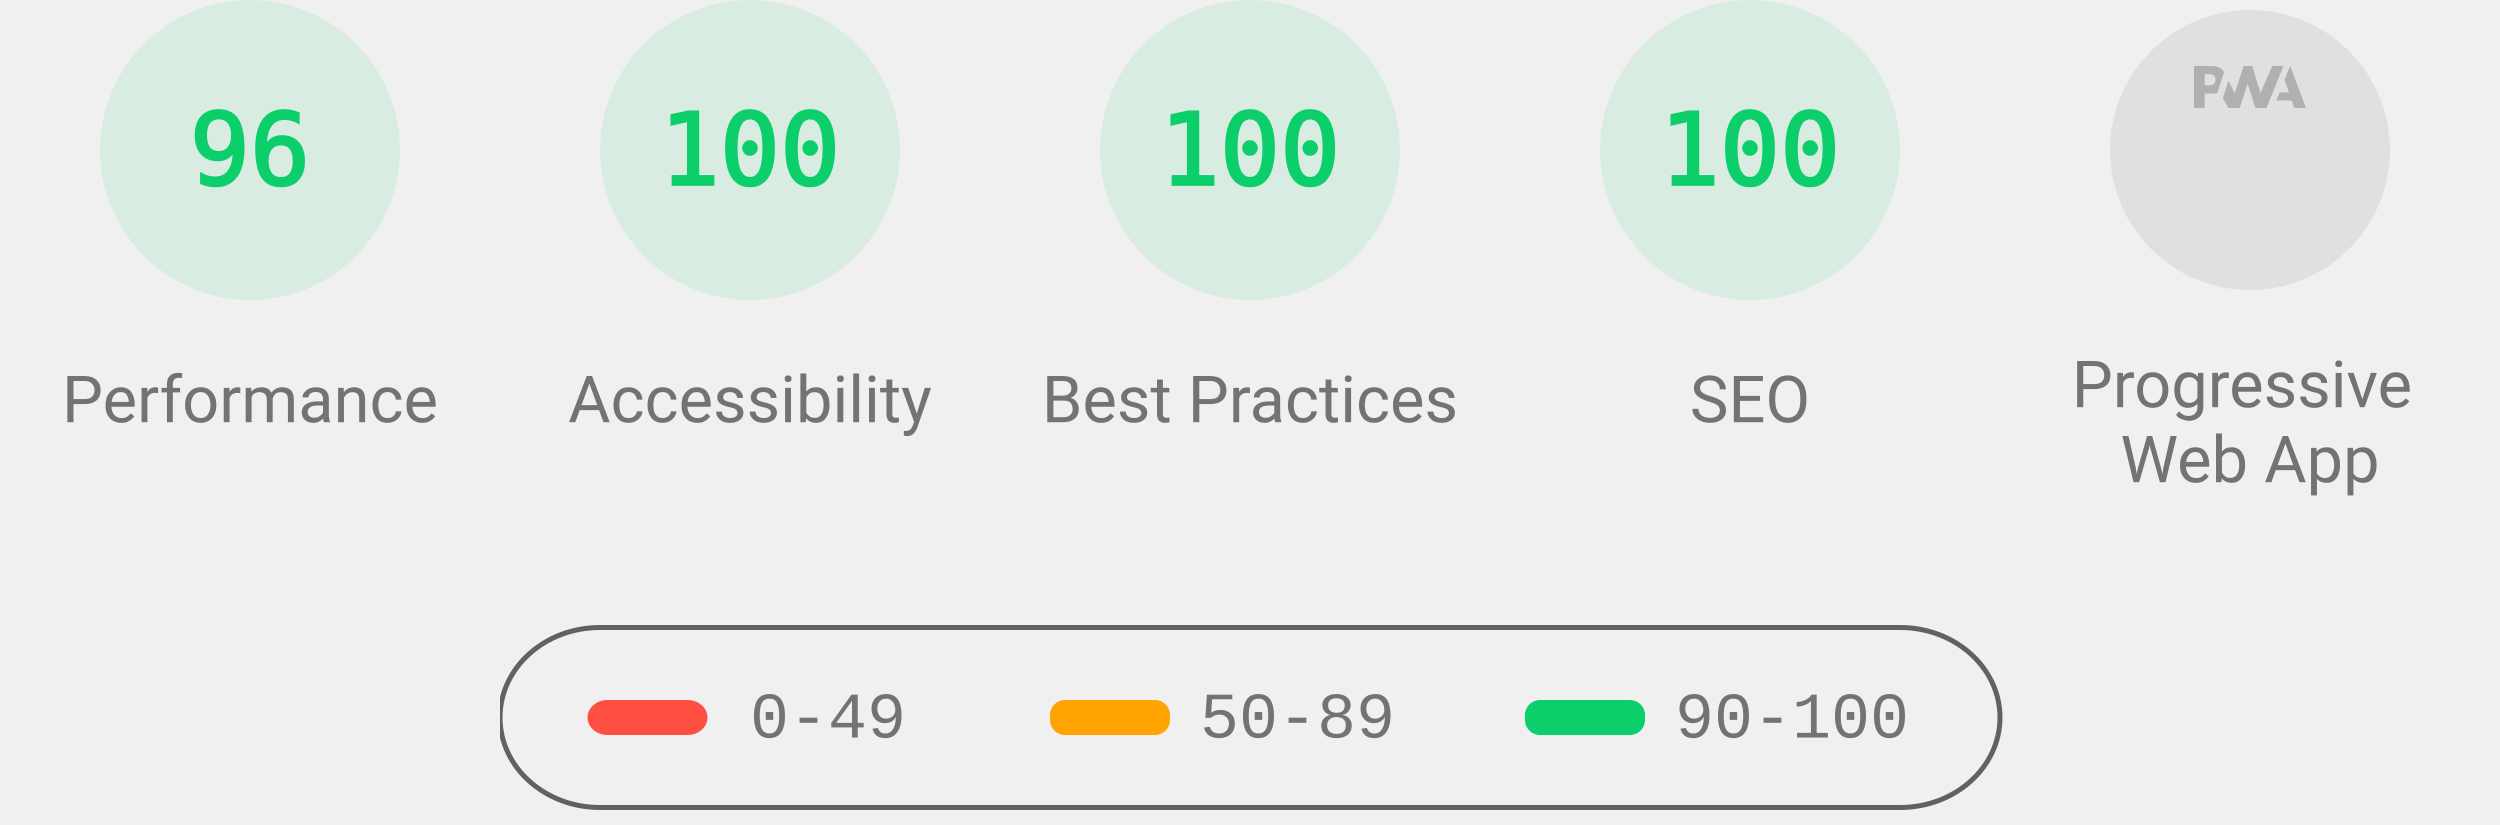
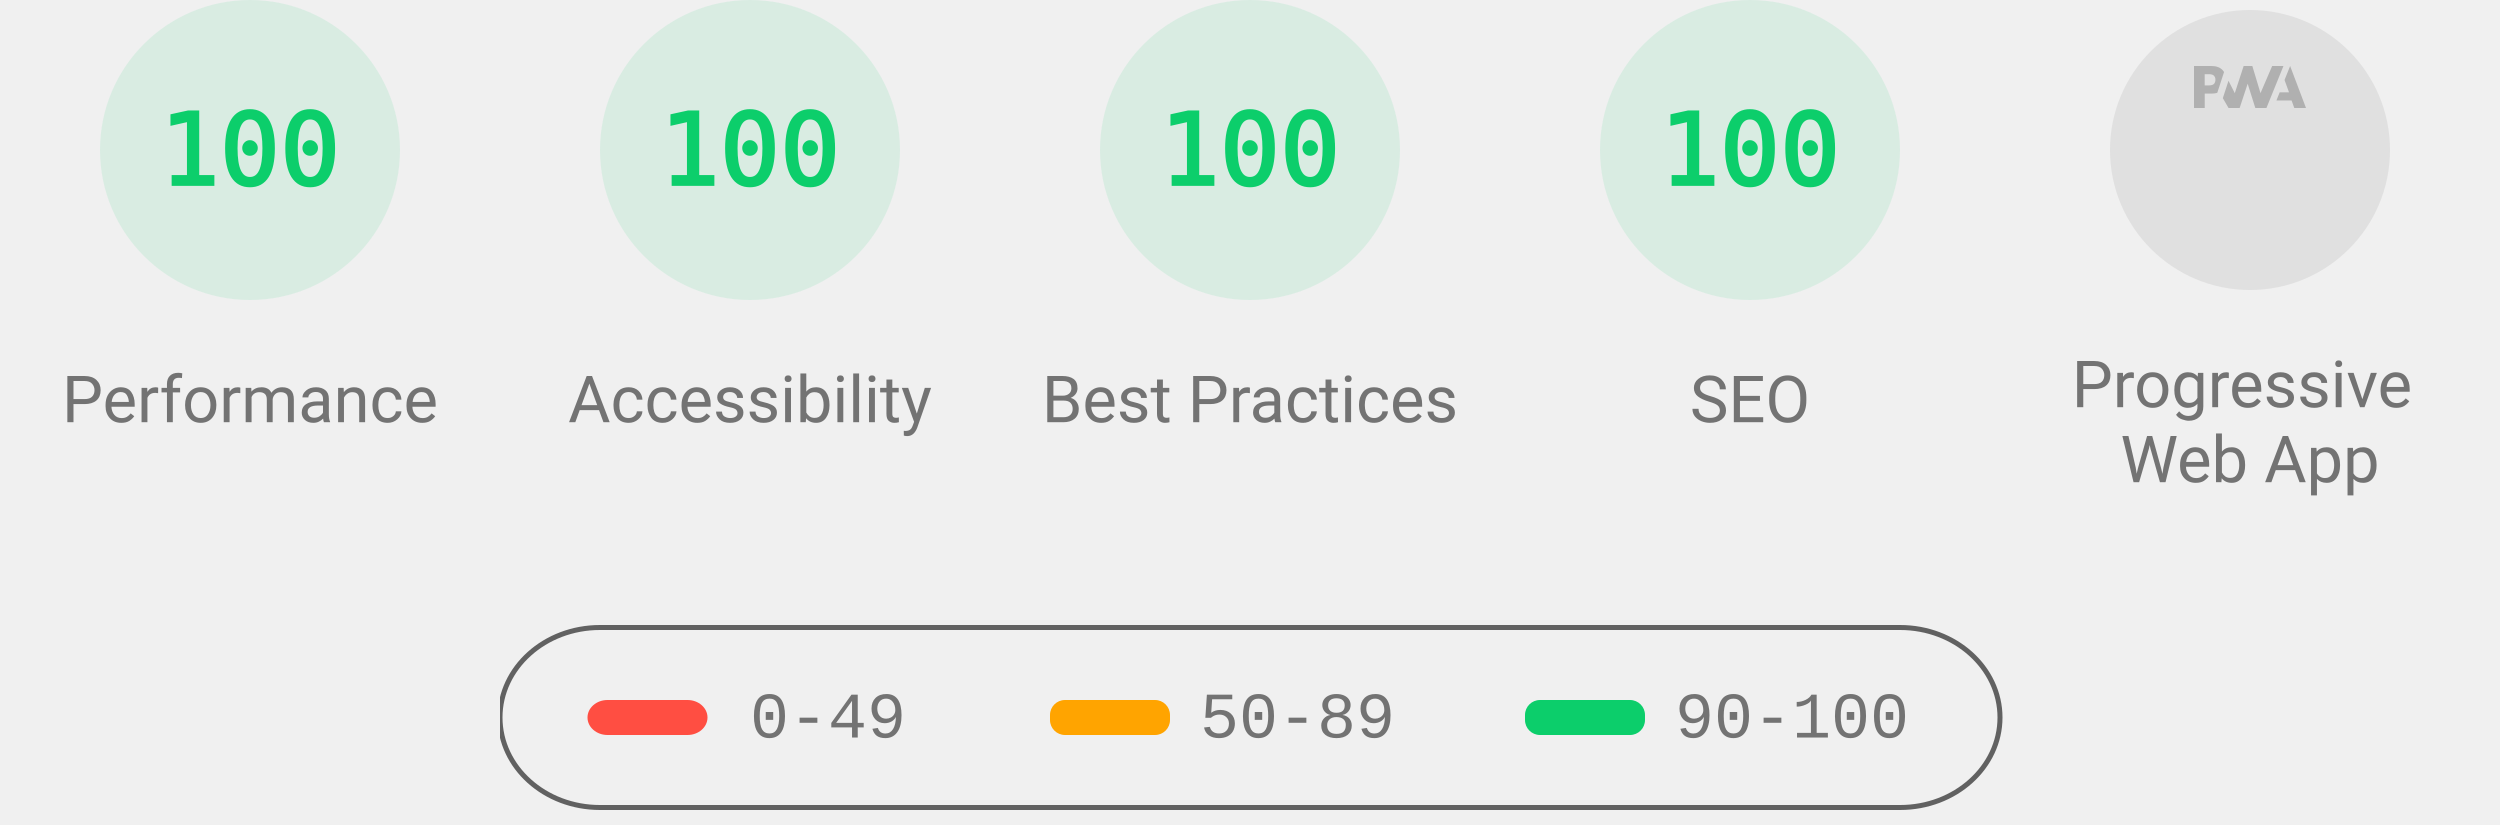
<svg xmlns="http://www.w3.org/2000/svg" class="theme--agnostic" fill="none" width="1000" height="330">
  <style>
			.gauge-base {
				opacity: 0.1
			}

			.gauge-arc {
				fill: none;
				animation-delay: 250ms;
				stroke-linecap: round;
				transform: rotate(-90deg);
				transform-origin: 100px 60px;
				animation: load-gauge 1s ease forwards
			}

			.guage-text {
				font-size: 40px;
				font-family: monospace;
				text-align: center
			}

			.guage-red {
				color: #ff4e42;
				fill: #ff4e42;
				stroke: #ff4e42
			}
			.guage-orange {
				color: #ffa400;
				fill: #ffa400;
				stroke: #ffa400
			}
			.guage-green {
				color: #0cce6b;
				fill: #0cce6b;
				stroke: #0cce6b
			}
			.theme--agnostic .guage-undefined {
				color: #5c5c5c;
				fill: #5c5c5c;
				stroke: #5c5c5c
			}
			.theme--light .guage-undefined {
				color: #1e1e1e;
				fill: #1e1e1e;
				stroke: #1e1e1e
			}
			.theme--dark .guage-undefined {
				color: #f5f5f5;
				fill: #f5f5f5;
				stroke: #f5f5f5
			}

			.guage-title {
				stroke: none;
				font-size: 26px;
				line-height: 26px;
				font-family: Roboto, Halvetica, Arial, sans-serif
			}
			.metric.guage-title {
				font-family: 'Courier New', Courier, monospace
			}
			.theme--agnostic .guage-title {
				color: #737373;
				fill: #737373
			}
			.theme--light .guage-title {
				color: #212121;
				fill: #212121
			}
			.theme--dark .guage-title {
				color: #f5f5f5;
				fill: #f5f5f5
			}

			@keyframes load-gauge {
				from {
					stroke-dasharray: 0 352.858
				}
			}
			.lh-gauge--pwa__disc {
				fill: #e0e0e0
			}
			.lh-gauge--pwa__logo {
				position: relative;
				fill: #b0b0b0
			}
			.lh-gauge--pwa__invisible {
				display: none
			}
			.lh-gauge--pwa__visible {
				display: inline
			}
			.guage-invisible {
				display: none
			}
			.lh-gauge--pwa__logo--primary-color {
				fill: #304ffe
			}
			.theme--agnostic .lh-gauge--pwa__logo--secondary-color {
				fill: #787878
			}
			.theme--light .lh-gauge--pwa__logo--secondary-color {
				fill: #3d3d3d
			}
			.theme--dark .lh-gauge--pwa__logo--secondary-color {
				fill: #d8b6b6
			}
			.theme--light #svg_2 {
				stroke: #00000022
			}
			.theme--agnostic #svg_2 {
				stroke: #616161
			}
			.theme--light #svg_2 {
				stroke: #00000022
			}
			.theme--dark #svg_2 {
				stroke: #f5f5f566
			}
		</style>
  <svg class="guage-div guage-perf guage-green" viewBox="0 0 200 200" width="200" height="200" x="0" y="0">
    <circle class="gauge-base" r="56" cx="100" cy="60" stroke-width="8" />
-     <circle class="gauge-arc guage-arc-1" r="56" cx="100" cy="60" stroke-width="8" style="stroke-dasharray: 337.784, 351.858;" />
-     <text class="guage-text" x="100px" y="60px" alignment-baseline="central" dominant-baseline="central" text-anchor="middle">96</text>
+     <circle class="gauge-arc guage-arc-1" r="56" cx="100" cy="60" stroke-width="8" style="stroke-dasharray: 351.858, 351.858;" />
+     <text class="guage-text" x="100px" y="60px" alignment-baseline="central" dominant-baseline="central" text-anchor="middle">100</text>
    <text class="guage-title" x="100px" y="160px" alignment-baseline="central" dominant-baseline="central" text-anchor="middle">Performance</text>
  </svg>
  <svg class="guage-div guage-acc guage-green" viewBox="0 0 200 200" width="200" height="200" x="200" y="0">
    <circle class="gauge-base" r="56" cx="100" cy="60" stroke-width="8" />
    <circle class="gauge-arc guage-arc-2" r="56" cx="100" cy="60" stroke-width="8" style="stroke-dasharray: 351.858, 351.858;" />
    <text class="guage-text" x="100px" y="60px" alignment-baseline="central" dominant-baseline="central" text-anchor="middle">100</text>
    <text class="guage-title" x="100px" y="160px" alignment-baseline="central" dominant-baseline="central" text-anchor="middle">Accessibility</text>
  </svg>
  <svg class="guage-div guage-best guage-green" viewBox="0 0 200 200" width="200" height="200" x="400" y="0">
    <circle class="gauge-base" r="56" cx="100" cy="60" stroke-width="8" />
    <circle class="gauge-arc guage-arc-3" r="56" cx="100" cy="60" stroke-width="8" style="stroke-dasharray: 351.858, 351.858;" />
    <text class="guage-text" x="100px" y="60px" alignment-baseline="central" dominant-baseline="central" text-anchor="middle">100</text>
    <text class="guage-title" x="100px" y="160px" alignment-baseline="central" dominant-baseline="central" text-anchor="middle">Best Practices</text>
  </svg>
  <svg class="guage-div guage-seo guage-green" viewBox="0 0 200 200" width="200" height="200" x="600" y="0">
    <circle class="gauge-base" r="56" cx="100" cy="60" stroke-width="8" />
    <circle class="gauge-arc guage-arc-4" r="56" cx="100" cy="60" stroke-width="8" style="stroke-dasharray: 351.858, 351.858;" />
    <text class="guage-text" x="100px" y="60px" alignment-baseline="central" dominant-baseline="central" text-anchor="middle">100</text>
    <text class="guage-title" x="100px" y="160px" alignment-baseline="central" dominant-baseline="central" text-anchor="middle">SEO</text>
  </svg>
  <svg class="guage-div guage-pwa " viewBox="0 0 200 200" width="200" height="200" x="800" y="0">
    <svg viewBox="0 0 60 60" width="112" height="112" x="44" y="4">
      <defs>
        <linearGradient id="lh-gauge--pwa__check-circle__gradient-0" x1="50%" y1="0%" x2="50%" y2="100%">
          <stop stop-color="#00C852" offset="0%" />
          <stop stop-color="#009688" offset="100%" />
        </linearGradient>
        <linearGradient id="lh-gauge--pwa__installable__shadow-gradient-0" x1="76.056%" x2="24.111%" y1="82.995%" y2="24.735%">
          <stop stop-color="#A5D6A7" offset="0%" />
          <stop stop-color="#80CBC4" offset="100%" />
        </linearGradient>
        <linearGradient id="lh-gauge--pwa__fast-reliable__shadow-gradient-0" x1="76.056%" y1="82.995%" x2="25.678%" y2="26.493%">
          <stop stop-color="#64B5F6" offset="0%" />
          <stop stop-color="#2979FF" offset="100%" />
        </linearGradient>
        <g id="lh-gauge--pwa__fast-reliable-badge-0">
          <circle fill="#FFFFFF" cx="10" cy="10" r="10" />
          <path fill="#304FFE" d="M10 3.58l5.25 2.34v3.5c0 3.23-2.24 6.26-5.25 7-3.01-.74-5.25-3.77-5.25-7v-3.5L10 3.58zm-.47 10.74l2.76-4.83.03-.07c.04-.08 0-.24-.22-.24h-1.64l.47-3.26h-.47l-2.7 4.77c-.02.01.05-.1-.04.05-.09.16-.1.31.18.31h1.63l-.47 3.27h.47z" />
        </g>
        <g id="lh-gauge--pwa__installable-badge-0">
          <circle fill="#FFFFFF" cx="10" cy="10" r="10" />
          <path fill="#009688" d="M10 4.167A5.835 5.835 0 0 0 4.167 10 5.835 5.835 0 0 0 10 15.833 5.835 5.835 0 0 0 15.833 10 5.835 5.835 0 0 0 10 4.167zm2.917 6.416h-2.334v2.334H9.417v-2.334H7.083V9.417h2.334V7.083h1.166v2.334h2.334v1.166z" />
        </g>
      </defs>
      <g stroke="none" fill-rule="nonzero">
        <circle class="lh-gauge--pwa__disc" cx="30" cy="30" r="30" />
        <g class="lh-gauge--pwa__logo">
          <path d="M35.66 19.39l.7-1.75h2L37.4 15 38.6 12l3.4 9h-2.51l-.58-1.61z" />
          <path d="M33.52 21l3.65-9h-2.42l-2.5 5.82L30.5 12h-1.86l-1.9 5.82-1.35-2.65-1.21 3.72L25.4 21h2.38l1.72-5.2 1.64 5.2z" />
          <path fill-rule="nonzero" d="M20.3 17.91h1.48c.45 0 .85-.05 1.2-.15l.39-1.18 1.07-3.3a2.64 2.64 0 0 0-.28-.37c-.55-.6-1.36-.91-2.42-.91H18v9h2.3V17.9zm1.96-3.84c.22.22.33.5.33.87 0 .36-.1.65-.29.87-.2.23-.59.35-1.15.35h-.86v-2.41h.87c.52 0 .89.1 1.1.32z" />
        </g>
        <rect class="lh-gauge--pwa__component lh-gauge--pwa__na-line lh-gauge--pwa__invisible" fill="#FFFFFF" x="20" y="32" width="20" height="4" rx="2" />
        <g class="lh-gauge--pwa__component lh-gauge--pwa__fast-reliable-badge lh-gauge--pwa__invisible" transform="translate(20, 29)">
          <path fill="url(#lh-gauge--pwa__fast-reliable__shadow-gradient-0)" d="M33.63 19.49A30 30 0 0 1 16.2 30.36L3 17.14 17.14 3l16.49 16.49z" />
          <use href="#lh-gauge--pwa__fast-reliable-badge-0" />
        </g>
        <g class="lh-gauge--pwa__component lh-gauge--pwa__installable-badge lh-gauge--pwa__invisible" transform="translate(20, 29)">
          <path fill="url(#lh-gauge--pwa__installable__shadow-gradient-0)" d="M33.629 19.487c-4.272 5.453-10.391 9.39-17.415 10.869L3 17.142 17.142 3 33.63 19.487z" />
          <use href="#lh-gauge--pwa__installable-badge-0" />
        </g>
        <g class="lh-gauge--pwa__component lh-gauge--pwa__fast-reliable-installable-badges lh-gauge--pwa__invisible">
          <g transform="translate(8, 29)">
            <path fill="url(#lh-gauge--pwa__fast-reliable__shadow-gradient-0)" d="M16.321 30.463L3 17.143 17.142 3l22.365 22.365A29.864 29.864 0 0 1 22 31c-1.942 0-3.84-.184-5.679-.537z" />
            <use href="#lh-gauge--pwa__fast-reliable-badge-0" />
          </g>
          <g transform="translate(32, 29)">
            <path fill="url(#lh-gauge--pwa__installable__shadow-gradient-0)" d="M25.982 11.84a30.107 30.107 0 0 1-13.08 15.203L3 17.143 17.142 3l8.84 8.84z" />
            <use href="#lh-gauge--pwa__installable-badge-0" />
          </g>
        </g>
        <g class="lh-gauge--pwa__component lh-gauge--pwa__check-circle lh-gauge--pwa__invisible" transform="translate(18, 28)">
          <circle fill="#FFFFFF" cx="12" cy="12" r="12" />
          <path fill="url(#lh-gauge--pwa__check-circle__gradient-0)" d="M12 2a10 10 0 1 0 0 20 10 10 0 0 0 0-20zm-2 15l-5-5 1.41-1.41L10 14.17l7.59-7.59L19 8l-9 9z" />
        </g>
      </g>
    </svg>
    <text class="guage-title" y="160px" alignment-baseline="central" dominant-baseline="central" text-anchor="middle">
      <tspan x="100px" dy="-6px">Progressive</tspan>
      <tspan x="100px" dy="30px">Web App</tspan>
    </text>
  </svg>
  <svg width="604" height="76" x="200" y="250">
    <g>
      <rect fill="none" id="canvas_background" height="80" width="604" y="-1" x="-1" />
      <g display="none" overflow="visible" y="0" x="0" height="100%" width="100%" id="canvasGrid">
        <rect fill="url(#gridpattern)" stroke-width="0" y="0" x="0" height="100%" width="100%" />
      </g>
    </g>
    <g>
      <rect fill-opacity="0" stroke-width="2" rx="40" id="svg_2" height="72" width="600" y="1" x="0" fill="#000000" />
      <rect stroke="#000" rx="8" id="svg_3" height="14" width="48" y="30" x="35" stroke-opacity="null" stroke-width="0" fill="#ff4e42" />
      <rect stroke="#000" rx="6" id="svg_4" height="14" width="48" y="30" x="220" stroke-opacity="null" stroke-width="0" fill="#ffa400" />
      <rect stroke="#000" rx="6" id="svg_5" height="14" width="48" y="30" x="410" stroke-opacity="null" stroke-width="0" fill="#0cce6b" />
      <text class="metric guage-title" xml:space="preserve" text-anchor="start" font-size="26" id="svg_6" y="45" x="100" stroke-opacity="null" stroke-width="0" stroke="#000">0-49</text>
      <text class="metric guage-title" xml:space="preserve" text-anchor="start" font-size="26" id="svg_7" y="45" x="280" stroke-opacity="null" stroke-width="0" stroke="#000">50-89</text>
      <text class="metric guage-title" xml:space="preserve" text-anchor="start" font-size="26" id="svg_8" y="45" x="470" stroke-opacity="null" stroke-width="0" stroke="#000">90-100</text>
    </g>
  </svg>
</svg>
